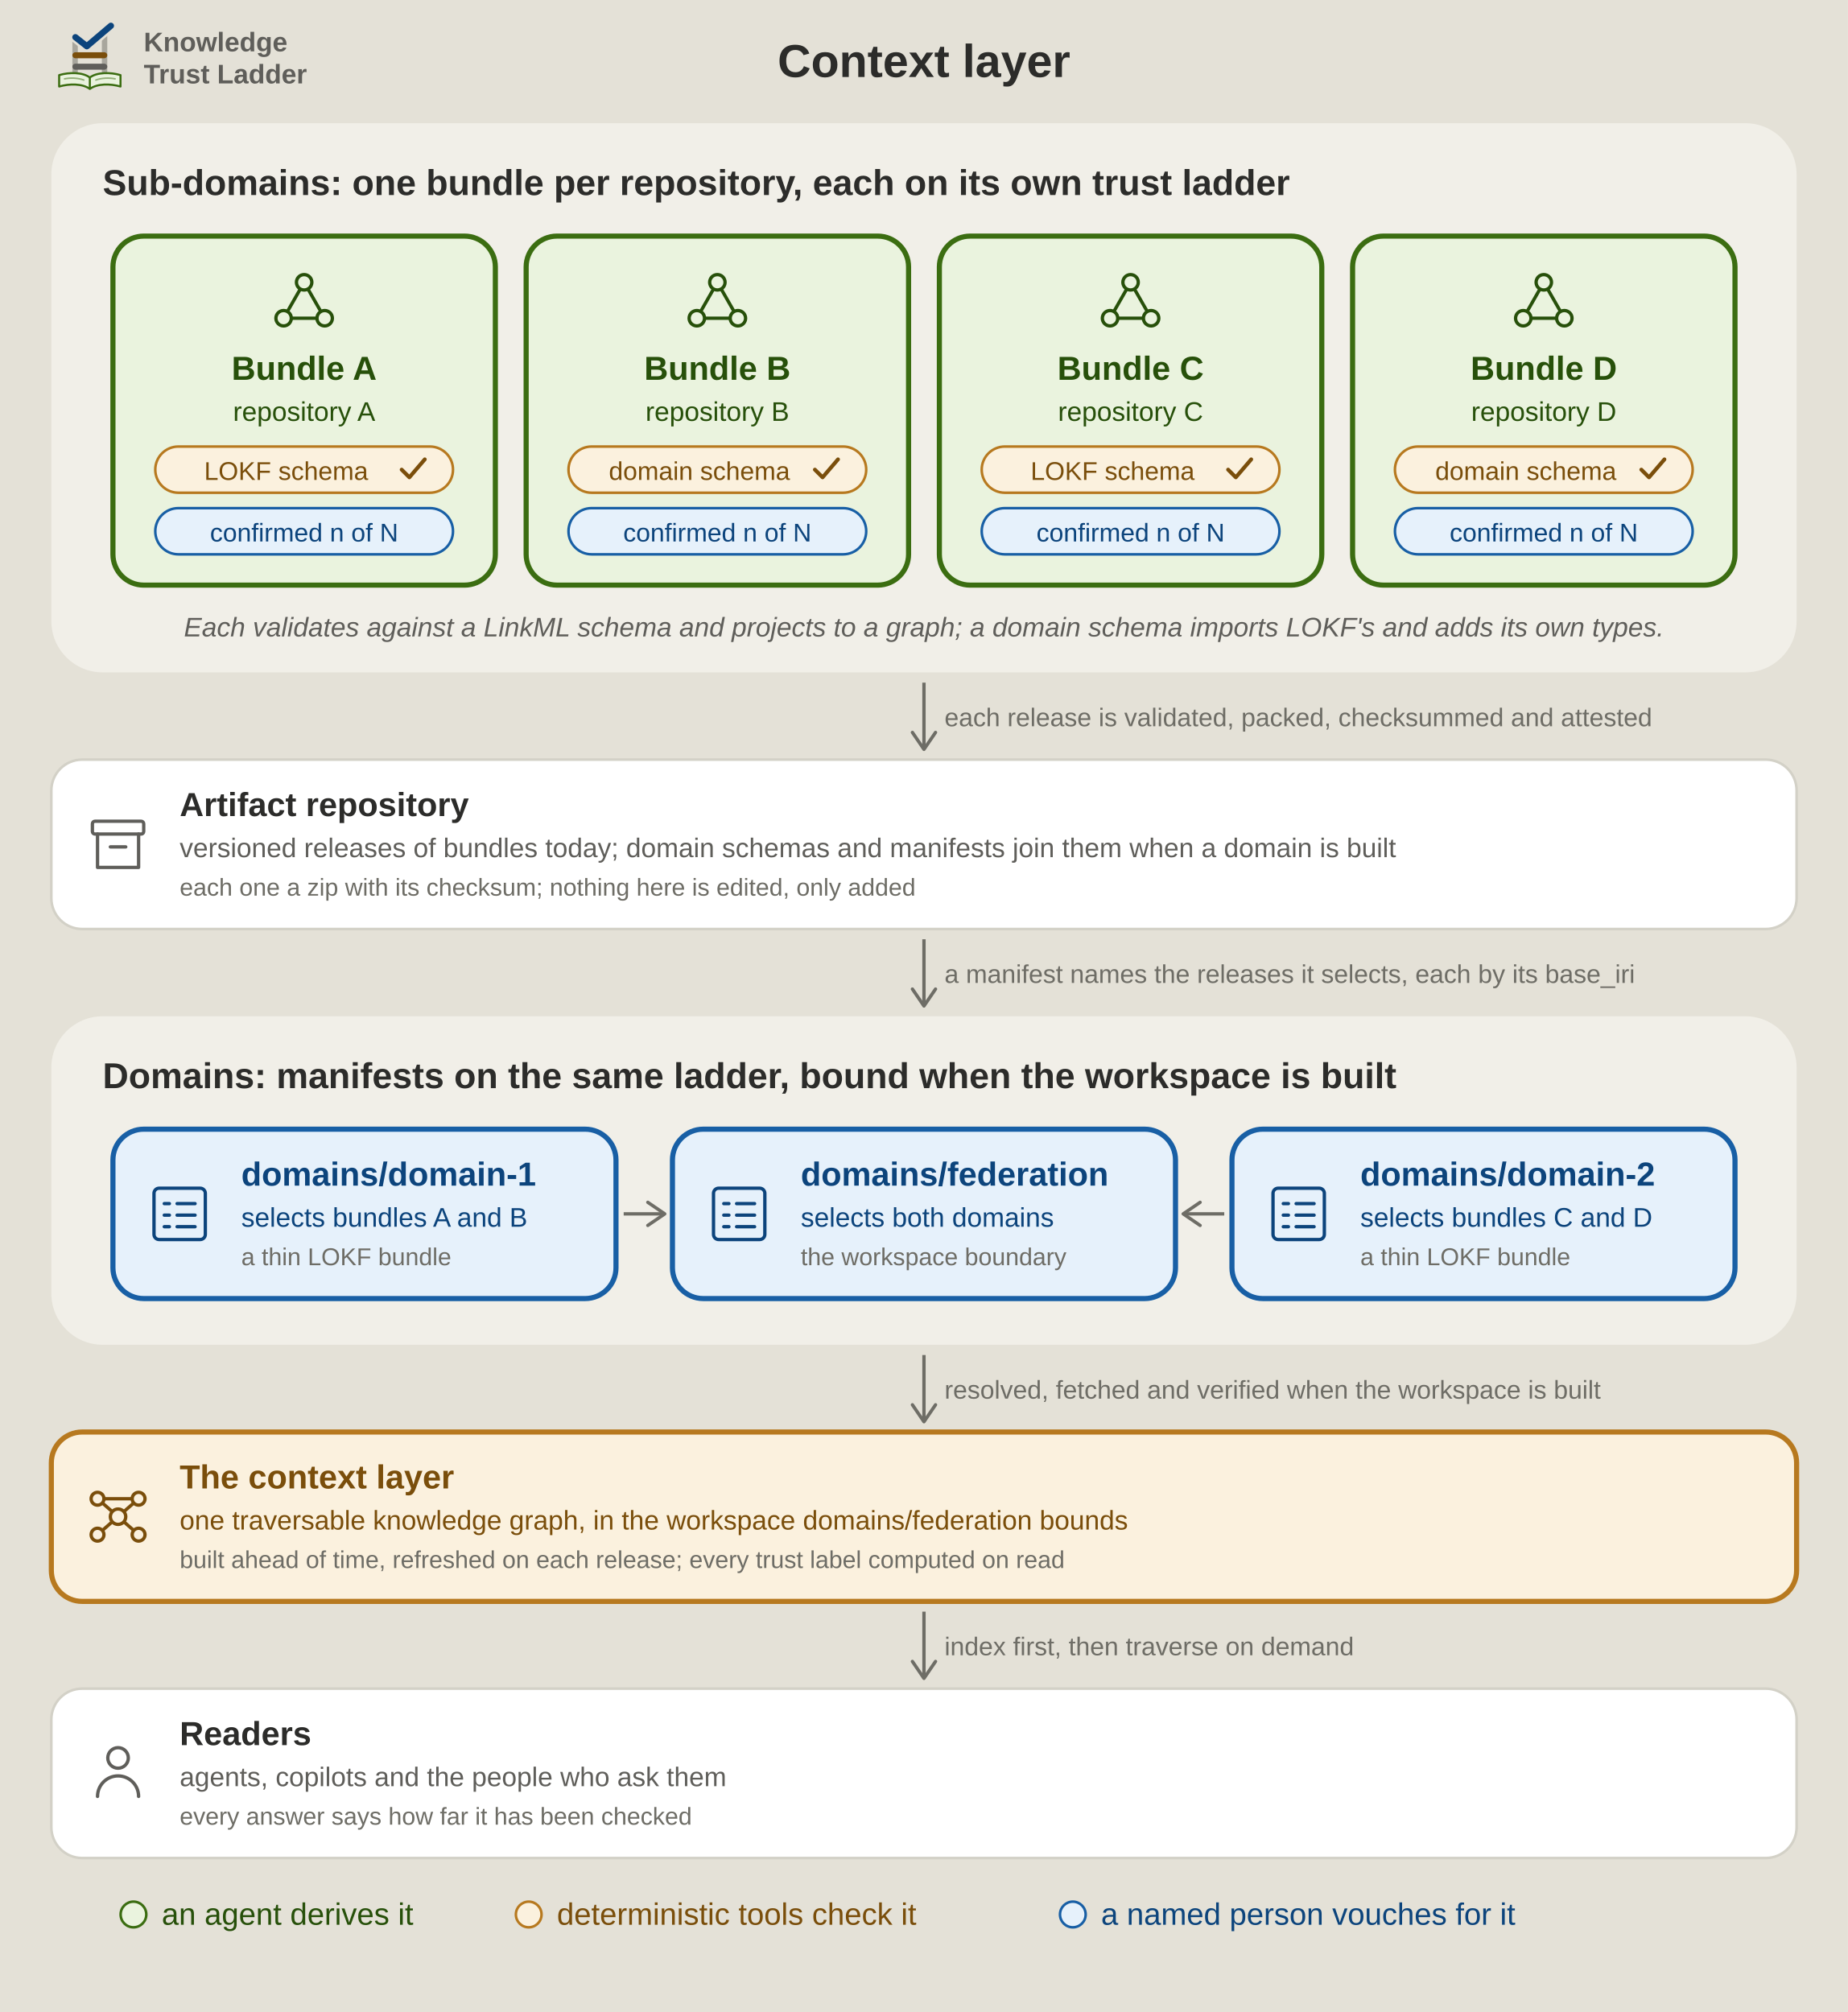
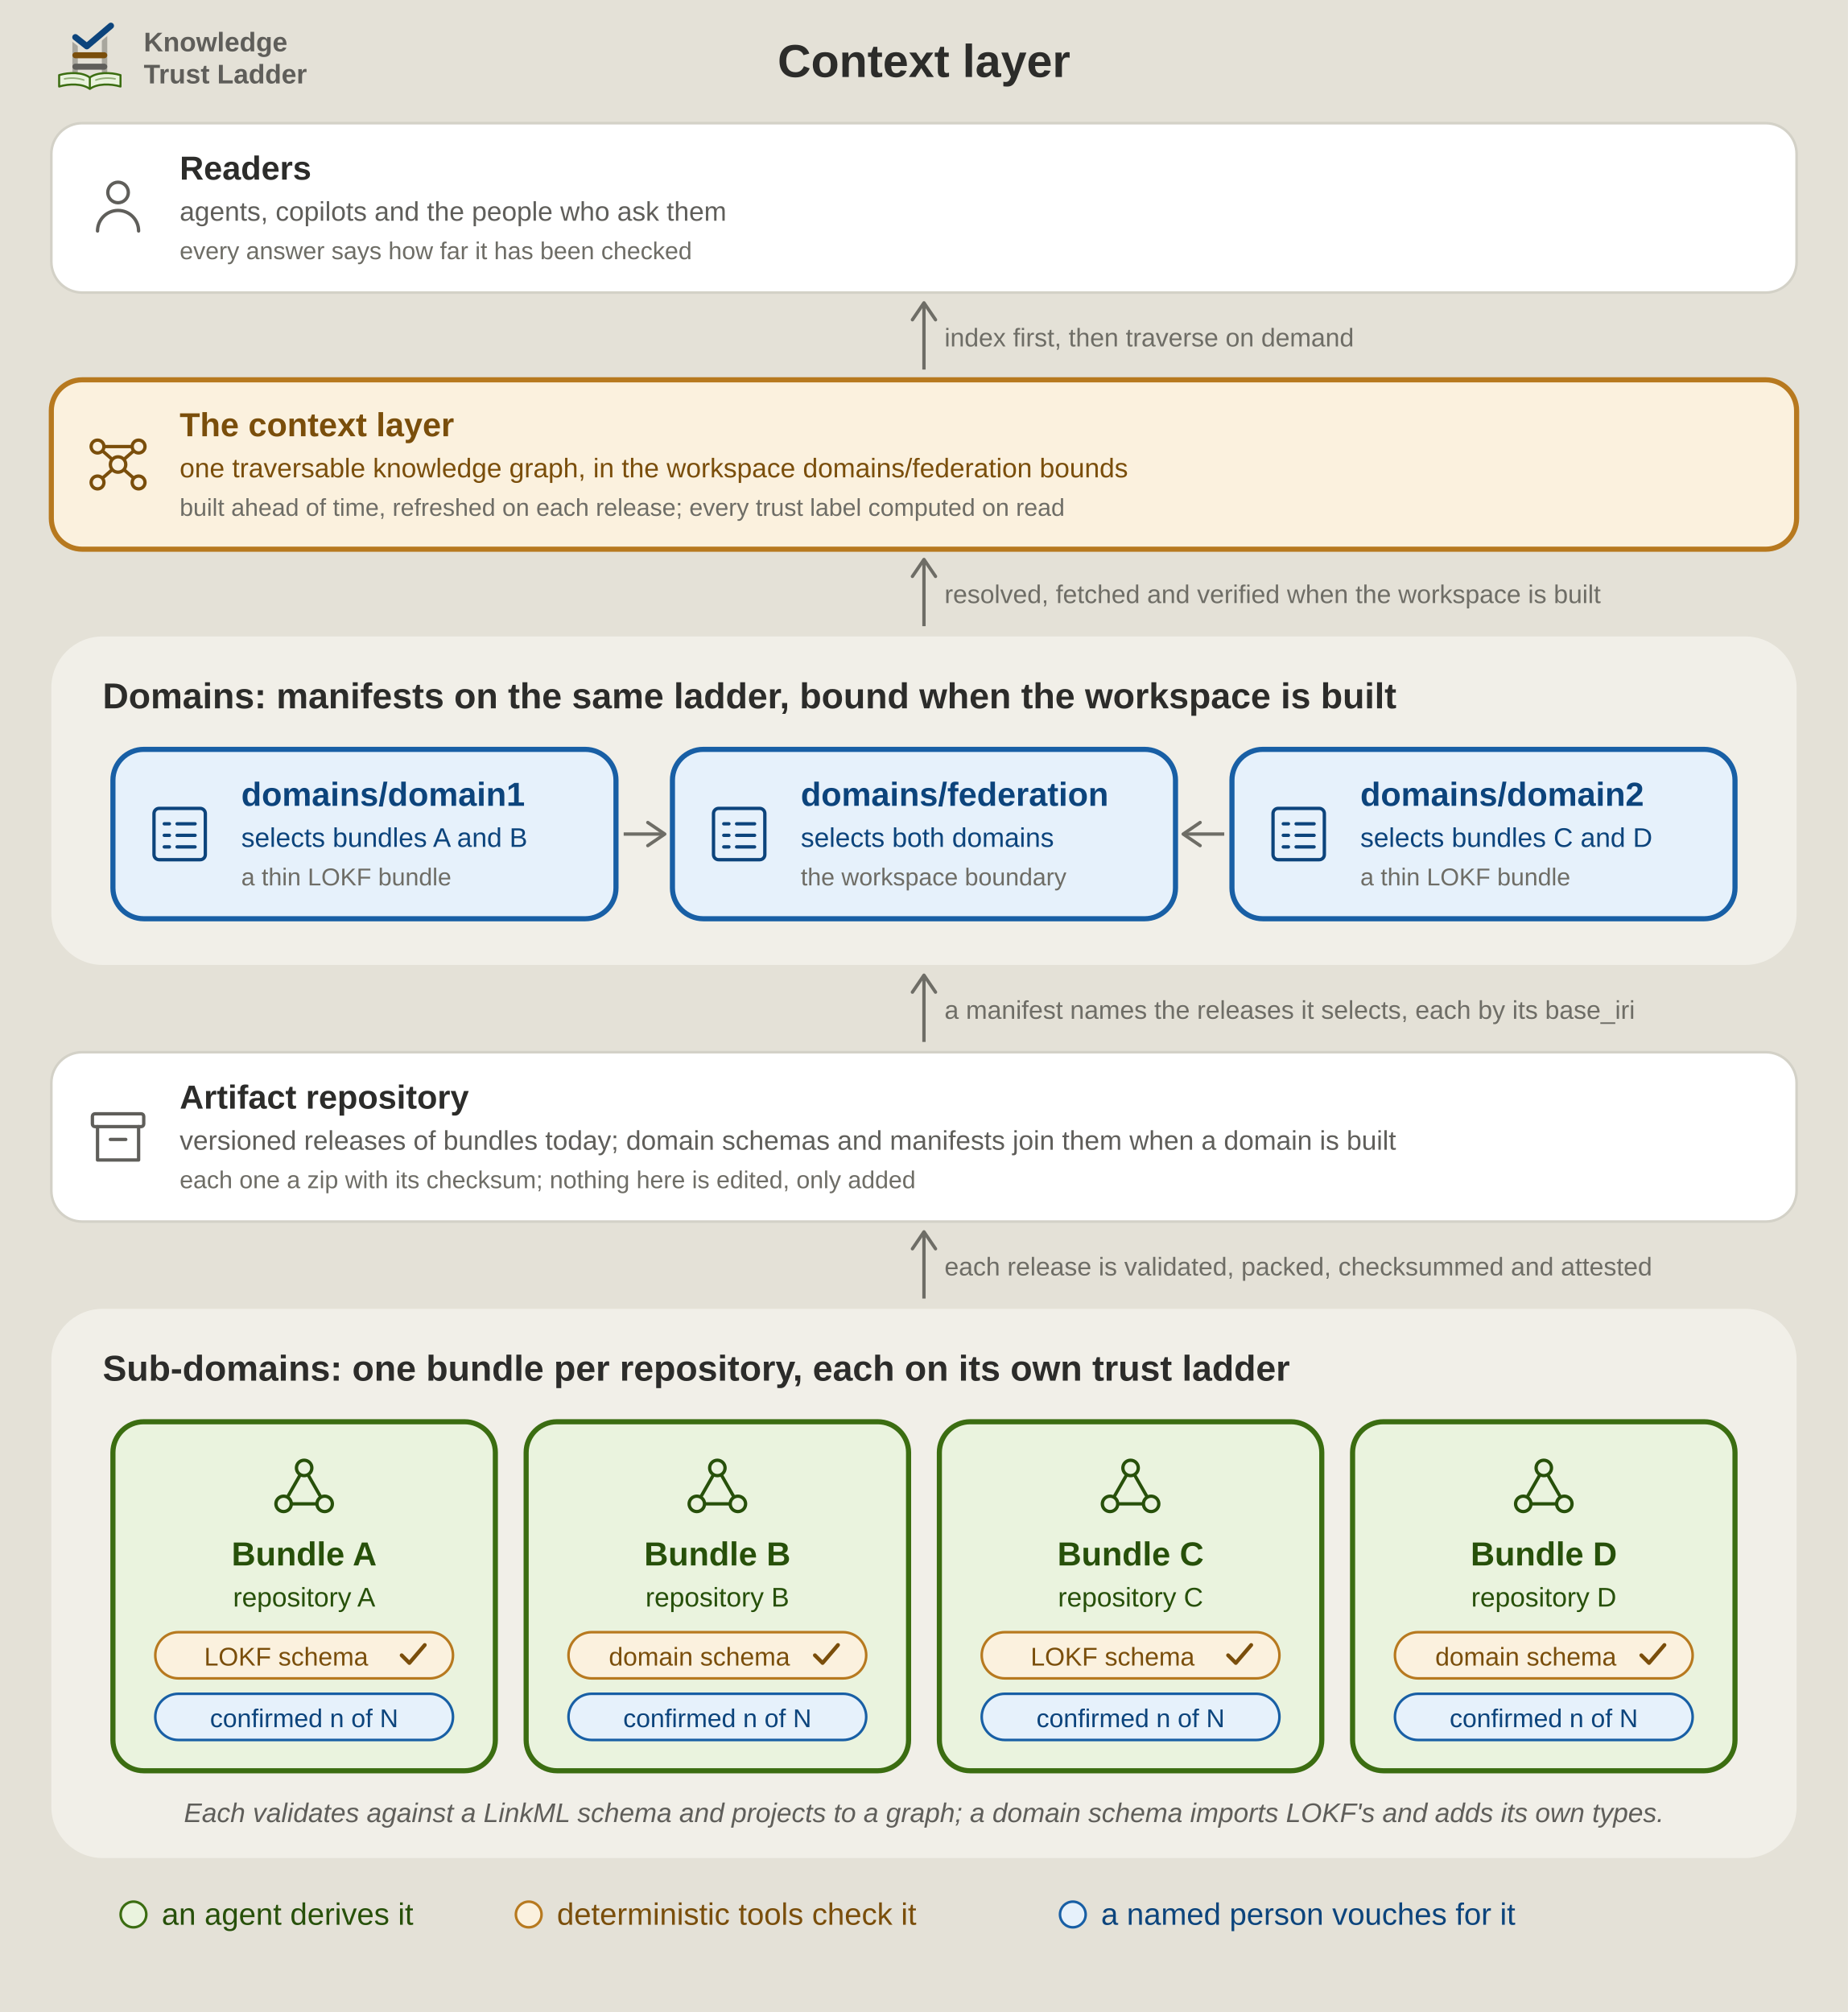
<svg xmlns="http://www.w3.org/2000/svg" width="720" height="784" viewBox="0 0 720 784" role="img" aria-labelledby="t d">
  <rect width="720" height="784" fill="#E4E1D7" />
  <g transform="translate(20,7) scale(0.46875)">
    <rect x="17.5" y="12" width="4.5" height="38" rx="2.25" fill="#A8A69D" />
    <rect x="42" y="12" width="4.5" height="38" rx="2.25" fill="#A8A69D" />
    <rect x="17.5" y="38" width="29" height="5" rx="2.5" fill="#5F5E5A" />
    <rect x="17.5" y="28.5" width="29" height="5" rx="2.5" fill="#7A4E0B" />
    <path d="M20 16 L29.5 23.5 L49.5 6.5" fill="none" stroke="#E4E1D7" stroke-width="9" stroke-linecap="round" stroke-linejoin="round" />
    <path d="M20 16 L29.5 23.5 L49.5 6.5" fill="none" stroke="#0C447C" stroke-width="5.2" stroke-linecap="round" stroke-linejoin="round" />
    <path d="M32 49.5 C26 45 15 45 6.5 47.5 v9.5 C15 54.5 26 54.5 32 59 C38 54.5 49 54.5 57.5 57 v-9.5 C49 45 38 45 32 49.5 z" fill="#EAF3DE" stroke="#3B6D11" stroke-width="1.7" stroke-linejoin="round" />
    <line x1="32" y1="49.5" x2="32" y2="59" stroke="#3B6D11" stroke-width="1.7" />
    <path d="M11 50.6 C16 49.6 22 49.8 27 51.6 M37 51.6 C42 49.8 48 49.6 53 50.6" fill="none" stroke="#3B6D11" stroke-opacity=".5" stroke-width="1.3" stroke-linecap="round" />
  </g>
  <text x="56" y="20" font-family="Arial, sans-serif" font-size="10.5" font-weight="700" fill="#5F5E5A">Knowledge</text>
  <text x="56" y="32.5" font-family="Arial, sans-serif" font-size="10.5" font-weight="700" fill="#5F5E5A">Trust Ladder</text>
  <text x="360.0" y="30" text-anchor="middle" font-family="Arial, sans-serif" font-size="18" font-weight="700" fill="#2C2C2A">Context layer</text>
-   <rect x="20" y="48" width="680" height="214" rx="20" fill="#F1EFE8" />
-   <text x="40" y="76" font-family="Arial, sans-serif" font-size="14" font-weight="700" fill="#2C2C2A">Sub-domains: one bundle per repository, each on its own trust ladder</text>
-   <rect x="44" y="92" width="149" height="136" rx="12" fill="#EAF3DE" stroke="#3B6D11" stroke-width="2" />
-   <g transform="translate(118.5,118)" stroke="#27500A" stroke-width="1.3" fill="none" stroke-linecap="round" stroke-linejoin="round">
-     <line x1="-8" y1="6" x2="0" y2="-8" />
-     <line x1="8" y1="6" x2="0" y2="-8" />
-     <line x1="-8" y1="6" x2="8" y2="6" />
-     <circle cx="0" cy="-8" r="3" fill="#EAF3DE" />
-     <circle cx="-8" cy="6" r="3" fill="#EAF3DE" />
-     <circle cx="8" cy="6" r="3" fill="#EAF3DE" />
+   <g transform="translate(0,-610)">
+     <rect x="20" y="658" width="680" height="66" rx="12" fill="#ffffff" stroke="#D3D1C7" stroke-width="1" />
+     <g transform="translate(46,691)" stroke="#5F5E5A" stroke-width="1.3" fill="none" stroke-linecap="round" stroke-linejoin="round">
+       <circle cx="0" cy="-6" r="4" />
+       <path d="M-8 9 a8 8 0 0 1 16 0" />
+     </g>
+     <text x="70" y="680" font-family="Arial, sans-serif" font-size="13" font-weight="700" fill="#2C2C2A">Readers</text>
+     <text x="70" y="696" font-family="Arial, sans-serif" font-size="10.5" fill="#5F5E5A">agents, copilots and the people who ask them</text>
+     <text x="70" y="711" font-family="Arial, sans-serif" font-size="9.5" fill="#6E6D66">every answer says how far it has been checked</text>
  </g>
-   <text x="118.5" y="148" text-anchor="middle" font-family="Arial, sans-serif" font-size="13" font-weight="700" fill="#27500A">Bundle A</text>
-   <text x="118.5" y="164" text-anchor="middle" font-family="Arial, sans-serif" font-size="10.5" fill="#27500A">repository A</text>
-   <rect x="60.5" y="174" width="116" height="18" rx="9.0" fill="#FBF1DE" stroke="#B7791F" stroke-width="1" />
-   <text x="111.5" y="187" text-anchor="middle" font-family="Arial, sans-serif" font-size="10" fill="#7A4E0B">LOKF schema</text>
-   <path d="M156.5 183 l3 3 l6 -7" fill="none" stroke="#7A4E0B" stroke-width="1.5" stroke-linecap="round" stroke-linejoin="round" />
-   <rect x="60.5" y="198" width="116" height="18" rx="9.0" fill="#E6F1FB" stroke="#185FA5" stroke-width="1" />
-   <text x="118.5" y="211" text-anchor="middle" font-family="Arial, sans-serif" font-size="10" fill="#0C447C">confirmed n of N</text>
-   <rect x="205" y="92" width="149" height="136" rx="12" fill="#EAF3DE" stroke="#3B6D11" stroke-width="2" />
-   <g transform="translate(279.5,118)" stroke="#27500A" stroke-width="1.3" fill="none" stroke-linecap="round" stroke-linejoin="round">
-     <line x1="-8" y1="6" x2="0" y2="-8" />
-     <line x1="8" y1="6" x2="0" y2="-8" />
-     <line x1="-8" y1="6" x2="8" y2="6" />
-     <circle cx="0" cy="-8" r="3" fill="#EAF3DE" />
-     <circle cx="-8" cy="6" r="3" fill="#EAF3DE" />
-     <circle cx="8" cy="6" r="3" fill="#EAF3DE" />
+   <line x1="360" y1="144" x2="360" y2="118" stroke="#6E6D66" stroke-width="1.3" />
+   <path d="M355.5 124.6 L360 118 L364.5 124.6" fill="none" stroke="#6E6D66" stroke-width="1.3" stroke-linecap="round" stroke-linejoin="round" />
+   <text x="368" y="135" font-family="Arial, sans-serif" font-size="10" fill="#6E6D66">index first, then traverse on demand</text>
+   <g transform="translate(0,-410)">
+     <rect x="20" y="558" width="680" height="66" rx="12" fill="#FBF1DE" stroke="#B7791F" stroke-width="2" />
+     <g transform="translate(46,591)" stroke="#7A4E0B" stroke-width="1.3" fill="none" stroke-linecap="round" stroke-linejoin="round">
+       <line x1="-8" y1="-7" x2="8" y2="7" />
+       <line x1="8" y1="-7" x2="-8" y2="7" />
+       <line x1="-8" y1="-7" x2="8" y2="-7" />
+       <circle cx="0" cy="0" r="3" fill="#FBF1DE" />
+       <circle cx="-8" cy="-7" r="2.5" fill="#FBF1DE" />
+       <circle cx="8" cy="-7" r="2.5" fill="#FBF1DE" />
+       <circle cx="-8" cy="7" r="2.5" fill="#FBF1DE" />
+       <circle cx="8" cy="7" r="2.5" fill="#FBF1DE" />
+     </g>
+     <text x="70" y="580" font-family="Arial, sans-serif" font-size="13" font-weight="700" fill="#7A4E0B">The context layer</text>
+     <text x="70" y="596" font-family="Arial, sans-serif" font-size="10.5" fill="#7A4E0B">one traversable knowledge graph, in the workspace domains/federation bounds</text>
+     <text x="70" y="611" font-family="Arial, sans-serif" font-size="9.5" fill="#6E6D66">built ahead of time, refreshed on each release; every trust label computed on read</text>
  </g>
-   <text x="279.5" y="148" text-anchor="middle" font-family="Arial, sans-serif" font-size="13" font-weight="700" fill="#27500A">Bundle B</text>
-   <text x="279.5" y="164" text-anchor="middle" font-family="Arial, sans-serif" font-size="10.5" fill="#27500A">repository B</text>
-   <rect x="221.5" y="174" width="116" height="18" rx="9.0" fill="#FBF1DE" stroke="#B7791F" stroke-width="1" />
-   <text x="272.5" y="187" text-anchor="middle" font-family="Arial, sans-serif" font-size="10" fill="#7A4E0B">domain schema</text>
-   <path d="M317.5 183 l3 3 l6 -7" fill="none" stroke="#7A4E0B" stroke-width="1.5" stroke-linecap="round" stroke-linejoin="round" />
-   <rect x="221.5" y="198" width="116" height="18" rx="9.0" fill="#E6F1FB" stroke="#185FA5" stroke-width="1" />
-   <text x="279.5" y="211" text-anchor="middle" font-family="Arial, sans-serif" font-size="10" fill="#0C447C">confirmed n of N</text>
-   <rect x="366" y="92" width="149" height="136" rx="12" fill="#EAF3DE" stroke="#3B6D11" stroke-width="2" />
-   <g transform="translate(440.5,118)" stroke="#27500A" stroke-width="1.3" fill="none" stroke-linecap="round" stroke-linejoin="round">
-     <line x1="-8" y1="6" x2="0" y2="-8" />
-     <line x1="8" y1="6" x2="0" y2="-8" />
-     <line x1="-8" y1="6" x2="8" y2="6" />
-     <circle cx="0" cy="-8" r="3" fill="#EAF3DE" />
-     <circle cx="-8" cy="6" r="3" fill="#EAF3DE" />
-     <circle cx="8" cy="6" r="3" fill="#EAF3DE" />
+   <line x1="360" y1="244" x2="360" y2="218" stroke="#6E6D66" stroke-width="1.3" />
+   <path d="M355.5 224.6 L360 218 L364.5 224.6" fill="none" stroke="#6E6D66" stroke-width="1.3" stroke-linecap="round" stroke-linejoin="round" />
+   <text x="368" y="235" font-family="Arial, sans-serif" font-size="10" fill="#6E6D66">resolved, fetched and verified when the workspace is built</text>
+   <g transform="translate(0,-148)">
+     <rect x="20" y="396" width="680" height="128" rx="20" fill="#F1EFE8" />
+     <text x="40" y="424" font-family="Arial, sans-serif" font-size="14" font-weight="700" fill="#2C2C2A">Domains: manifests on the same ladder, bound when the workspace is built</text>
+     <rect x="44" y="440" width="196" height="66" rx="12" fill="#E6F1FB" stroke="#185FA5" stroke-width="2" />
+     <g transform="translate(70,473)" stroke="#0C447C" stroke-width="1.3" fill="none" stroke-linecap="round" stroke-linejoin="round">
+       <rect x="-10" y="-10" width="20" height="20" rx="2" />
+       <line x1="-6" y1="-4" x2="-4" y2="-4" />
+       <line x1="-1" y1="-4" x2="6" y2="-4" />
+       <line x1="-6" y1="0.5" x2="-4" y2="0.5" />
+       <line x1="-1" y1="0.5" x2="6" y2="0.5" />
+       <line x1="-6" y1="5" x2="-4" y2="5" />
+       <line x1="-1" y1="5" x2="6" y2="5" />
+     </g>
+     <text x="94" y="462" font-family="Arial, sans-serif" font-size="13" font-weight="700" fill="#0C447C">domains/domain1</text>
+     <text x="94" y="478" font-family="Arial, sans-serif" font-size="10.5" fill="#0C447C">selects bundles A and B</text>
+     <text x="94" y="493" font-family="Arial, sans-serif" font-size="9.5" fill="#6E6D66">a thin LOKF bundle</text>
+     <rect x="262" y="440" width="196" height="66" rx="12" fill="#E6F1FB" stroke="#185FA5" stroke-width="2" />
+     <g transform="translate(288,473)" stroke="#0C447C" stroke-width="1.3" fill="none" stroke-linecap="round" stroke-linejoin="round">
+       <rect x="-10" y="-10" width="20" height="20" rx="2" />
+       <line x1="-6" y1="-4" x2="-4" y2="-4" />
+       <line x1="-1" y1="-4" x2="6" y2="-4" />
+       <line x1="-6" y1="0.5" x2="-4" y2="0.5" />
+       <line x1="-1" y1="0.5" x2="6" y2="0.5" />
+       <line x1="-6" y1="5" x2="-4" y2="5" />
+       <line x1="-1" y1="5" x2="6" y2="5" />
+     </g>
+     <text x="312" y="462" font-family="Arial, sans-serif" font-size="13" font-weight="700" fill="#0C447C">domains/federation</text>
+     <text x="312" y="478" font-family="Arial, sans-serif" font-size="10.5" fill="#0C447C">selects both domains</text>
+     <text x="312" y="493" font-family="Arial, sans-serif" font-size="9.5" fill="#6E6D66">the workspace boundary</text>
+     <rect x="480" y="440" width="196" height="66" rx="12" fill="#E6F1FB" stroke="#185FA5" stroke-width="2" />
+     <g transform="translate(506,473)" stroke="#0C447C" stroke-width="1.3" fill="none" stroke-linecap="round" stroke-linejoin="round">
+       <rect x="-10" y="-10" width="20" height="20" rx="2" />
+       <line x1="-6" y1="-4" x2="-4" y2="-4" />
+       <line x1="-1" y1="-4" x2="6" y2="-4" />
+       <line x1="-6" y1="0.5" x2="-4" y2="0.5" />
+       <line x1="-1" y1="0.5" x2="6" y2="0.5" />
+       <line x1="-6" y1="5" x2="-4" y2="5" />
+       <line x1="-1" y1="5" x2="6" y2="5" />
+     </g>
+     <text x="530" y="462" font-family="Arial, sans-serif" font-size="13" font-weight="700" fill="#0C447C">domains/domain2</text>
+     <text x="530" y="478" font-family="Arial, sans-serif" font-size="10.5" fill="#0C447C">selects bundles C and D</text>
+     <text x="530" y="493" font-family="Arial, sans-serif" font-size="9.5" fill="#6E6D66">a thin LOKF bundle</text>
+     <line x1="243" y1="473" x2="259" y2="473" stroke="#6E6D66" stroke-width="1.3" />
+     <path d="M252.4 477.5 L259 473 L252.4 468.5" fill="none" stroke="#6E6D66" stroke-width="1.3" stroke-linecap="round" stroke-linejoin="round" />
+     <line x1="477" y1="473" x2="461" y2="473" stroke="#6E6D66" stroke-width="1.3" />
+     <path d="M467.6 477.5 L461 473 L467.6 468.5" fill="none" stroke="#6E6D66" stroke-width="1.3" stroke-linecap="round" stroke-linejoin="round" />
  </g>
-   <text x="440.5" y="148" text-anchor="middle" font-family="Arial, sans-serif" font-size="13" font-weight="700" fill="#27500A">Bundle C</text>
-   <text x="440.5" y="164" text-anchor="middle" font-family="Arial, sans-serif" font-size="10.5" fill="#27500A">repository C</text>
-   <rect x="382.5" y="174" width="116" height="18" rx="9.0" fill="#FBF1DE" stroke="#B7791F" stroke-width="1" />
-   <text x="433.5" y="187" text-anchor="middle" font-family="Arial, sans-serif" font-size="10" fill="#7A4E0B">LOKF schema</text>
-   <path d="M478.5 183 l3 3 l6 -7" fill="none" stroke="#7A4E0B" stroke-width="1.5" stroke-linecap="round" stroke-linejoin="round" />
-   <rect x="382.5" y="198" width="116" height="18" rx="9.0" fill="#E6F1FB" stroke="#185FA5" stroke-width="1" />
-   <text x="440.5" y="211" text-anchor="middle" font-family="Arial, sans-serif" font-size="10" fill="#0C447C">confirmed n of N</text>
-   <rect x="527" y="92" width="149" height="136" rx="12" fill="#EAF3DE" stroke="#3B6D11" stroke-width="2" />
-   <g transform="translate(601.5,118)" stroke="#27500A" stroke-width="1.3" fill="none" stroke-linecap="round" stroke-linejoin="round">
-     <line x1="-8" y1="6" x2="0" y2="-8" />
-     <line x1="8" y1="6" x2="0" y2="-8" />
-     <line x1="-8" y1="6" x2="8" y2="6" />
-     <circle cx="0" cy="-8" r="3" fill="#EAF3DE" />
-     <circle cx="-8" cy="6" r="3" fill="#EAF3DE" />
-     <circle cx="8" cy="6" r="3" fill="#EAF3DE" />
+   <line x1="360" y1="406" x2="360" y2="380" stroke="#6E6D66" stroke-width="1.3" />
+   <path d="M355.5 386.6 L360 380 L364.5 386.6" fill="none" stroke="#6E6D66" stroke-width="1.3" stroke-linecap="round" stroke-linejoin="round" />
+   <text x="368" y="397" font-family="Arial, sans-serif" font-size="10" fill="#6E6D66">a manifest names the releases it selects, each by its base_iri</text>
+   <g transform="translate(0,114)">
+     <rect x="20" y="296" width="680" height="66" rx="12" fill="#ffffff" stroke="#D3D1C7" stroke-width="1" />
+     <g transform="translate(46,329)" stroke="#5F5E5A" stroke-width="1.3" fill="none" stroke-linecap="round" stroke-linejoin="round">
+       <rect x="-10" y="-9" width="20" height="5" rx="1" />
+       <path d="M-8 -4 V9 H8 V-4" />
+       <line x1="-3" y1="1" x2="3" y2="1" />
+     </g>
+     <text x="70" y="318" font-family="Arial, sans-serif" font-size="13" font-weight="700" fill="#2C2C2A">Artifact repository</text>
+     <text x="70" y="334" font-family="Arial, sans-serif" font-size="10.5" fill="#5F5E5A">versioned releases of bundles today; domain schemas and manifests join them when a domain is built</text>
+     <text x="70" y="349" font-family="Arial, sans-serif" font-size="9.5" fill="#6E6D66">each one a zip with its checksum; nothing here is edited, only added</text>
  </g>
-   <text x="601.5" y="148" text-anchor="middle" font-family="Arial, sans-serif" font-size="13" font-weight="700" fill="#27500A">Bundle D</text>
-   <text x="601.5" y="164" text-anchor="middle" font-family="Arial, sans-serif" font-size="10.5" fill="#27500A">repository D</text>
-   <rect x="543.5" y="174" width="116" height="18" rx="9.0" fill="#FBF1DE" stroke="#B7791F" stroke-width="1" />
-   <text x="594.5" y="187" text-anchor="middle" font-family="Arial, sans-serif" font-size="10" fill="#7A4E0B">domain schema</text>
-   <path d="M639.5 183 l3 3 l6 -7" fill="none" stroke="#7A4E0B" stroke-width="1.5" stroke-linecap="round" stroke-linejoin="round" />
-   <rect x="543.5" y="198" width="116" height="18" rx="9.0" fill="#E6F1FB" stroke="#185FA5" stroke-width="1" />
-   <text x="601.5" y="211" text-anchor="middle" font-family="Arial, sans-serif" font-size="10" fill="#0C447C">confirmed n of N</text>
-   <text x="360" y="248" text-anchor="middle" font-family="Arial, sans-serif" font-size="10.5" font-style="italic" fill="#5F5E5A">Each validates against a LinkML schema and projects to a graph; a domain schema imports LOKF's and adds its own types.</text>
-   <line x1="360" y1="266" x2="360" y2="292" stroke="#6E6D66" stroke-width="1.3" />
-   <path d="M355.5 285.4 L360 292 L364.5 285.4" fill="none" stroke="#6E6D66" stroke-width="1.3" stroke-linecap="round" stroke-linejoin="round" />
-   <text x="368" y="283" font-family="Arial, sans-serif" font-size="10" fill="#6E6D66">each release is validated, packed, checksummed and attested</text>
-   <rect x="20" y="296" width="680" height="66" rx="12" fill="#ffffff" stroke="#D3D1C7" stroke-width="1" />
-   <g transform="translate(46,329)" stroke="#5F5E5A" stroke-width="1.3" fill="none" stroke-linecap="round" stroke-linejoin="round">
-     <rect x="-10" y="-9" width="20" height="5" rx="1" />
-     <path d="M-8 -4 V9 H8 V-4" />
-     <line x1="-3" y1="1" x2="3" y2="1" />
+   <line x1="360" y1="506" x2="360" y2="480" stroke="#6E6D66" stroke-width="1.3" />
+   <path d="M355.5 486.6 L360 480 L364.5 486.6" fill="none" stroke="#6E6D66" stroke-width="1.3" stroke-linecap="round" stroke-linejoin="round" />
+   <text x="368" y="497" font-family="Arial, sans-serif" font-size="10" fill="#6E6D66">each release is validated, packed, checksummed and attested</text>
+   <g transform="translate(0,462)">
+     <rect x="20" y="48" width="680" height="214" rx="20" fill="#F1EFE8" />
+     <text x="40" y="76" font-family="Arial, sans-serif" font-size="14" font-weight="700" fill="#2C2C2A">Sub-domains: one bundle per repository, each on its own trust ladder</text>
+     <rect x="44" y="92" width="149" height="136" rx="12" fill="#EAF3DE" stroke="#3B6D11" stroke-width="2" />
+     <g transform="translate(118.5,118)" stroke="#27500A" stroke-width="1.3" fill="none" stroke-linecap="round" stroke-linejoin="round">
+       <line x1="-8" y1="6" x2="0" y2="-8" />
+       <line x1="8" y1="6" x2="0" y2="-8" />
+       <line x1="-8" y1="6" x2="8" y2="6" />
+       <circle cx="0" cy="-8" r="3" fill="#EAF3DE" />
+       <circle cx="-8" cy="6" r="3" fill="#EAF3DE" />
+       <circle cx="8" cy="6" r="3" fill="#EAF3DE" />
+     </g>
+     <text x="118.5" y="148" text-anchor="middle" font-family="Arial, sans-serif" font-size="13" font-weight="700" fill="#27500A">Bundle A</text>
+     <text x="118.5" y="164" text-anchor="middle" font-family="Arial, sans-serif" font-size="10.5" fill="#27500A">repository A</text>
+     <rect x="60.5" y="174" width="116" height="18" rx="9.0" fill="#FBF1DE" stroke="#B7791F" stroke-width="1" />
+     <text x="111.5" y="187" text-anchor="middle" font-family="Arial, sans-serif" font-size="10" fill="#7A4E0B">LOKF schema</text>
+     <path d="M156.5 183 l3 3 l6 -7" fill="none" stroke="#7A4E0B" stroke-width="1.5" stroke-linecap="round" stroke-linejoin="round" />
+     <rect x="60.5" y="198" width="116" height="18" rx="9.0" fill="#E6F1FB" stroke="#185FA5" stroke-width="1" />
+     <text x="118.5" y="211" text-anchor="middle" font-family="Arial, sans-serif" font-size="10" fill="#0C447C">confirmed n of N</text>
+     <rect x="205" y="92" width="149" height="136" rx="12" fill="#EAF3DE" stroke="#3B6D11" stroke-width="2" />
+     <g transform="translate(279.5,118)" stroke="#27500A" stroke-width="1.3" fill="none" stroke-linecap="round" stroke-linejoin="round">
+       <line x1="-8" y1="6" x2="0" y2="-8" />
+       <line x1="8" y1="6" x2="0" y2="-8" />
+       <line x1="-8" y1="6" x2="8" y2="6" />
+       <circle cx="0" cy="-8" r="3" fill="#EAF3DE" />
+       <circle cx="-8" cy="6" r="3" fill="#EAF3DE" />
+       <circle cx="8" cy="6" r="3" fill="#EAF3DE" />
+     </g>
+     <text x="279.5" y="148" text-anchor="middle" font-family="Arial, sans-serif" font-size="13" font-weight="700" fill="#27500A">Bundle B</text>
+     <text x="279.5" y="164" text-anchor="middle" font-family="Arial, sans-serif" font-size="10.5" fill="#27500A">repository B</text>
+     <rect x="221.5" y="174" width="116" height="18" rx="9.0" fill="#FBF1DE" stroke="#B7791F" stroke-width="1" />
+     <text x="272.5" y="187" text-anchor="middle" font-family="Arial, sans-serif" font-size="10" fill="#7A4E0B">domain schema</text>
+     <path d="M317.5 183 l3 3 l6 -7" fill="none" stroke="#7A4E0B" stroke-width="1.5" stroke-linecap="round" stroke-linejoin="round" />
+     <rect x="221.5" y="198" width="116" height="18" rx="9.0" fill="#E6F1FB" stroke="#185FA5" stroke-width="1" />
+     <text x="279.5" y="211" text-anchor="middle" font-family="Arial, sans-serif" font-size="10" fill="#0C447C">confirmed n of N</text>
+     <rect x="366" y="92" width="149" height="136" rx="12" fill="#EAF3DE" stroke="#3B6D11" stroke-width="2" />
+     <g transform="translate(440.5,118)" stroke="#27500A" stroke-width="1.3" fill="none" stroke-linecap="round" stroke-linejoin="round">
+       <line x1="-8" y1="6" x2="0" y2="-8" />
+       <line x1="8" y1="6" x2="0" y2="-8" />
+       <line x1="-8" y1="6" x2="8" y2="6" />
+       <circle cx="0" cy="-8" r="3" fill="#EAF3DE" />
+       <circle cx="-8" cy="6" r="3" fill="#EAF3DE" />
+       <circle cx="8" cy="6" r="3" fill="#EAF3DE" />
+     </g>
+     <text x="440.5" y="148" text-anchor="middle" font-family="Arial, sans-serif" font-size="13" font-weight="700" fill="#27500A">Bundle C</text>
+     <text x="440.5" y="164" text-anchor="middle" font-family="Arial, sans-serif" font-size="10.5" fill="#27500A">repository C</text>
+     <rect x="382.5" y="174" width="116" height="18" rx="9.0" fill="#FBF1DE" stroke="#B7791F" stroke-width="1" />
+     <text x="433.5" y="187" text-anchor="middle" font-family="Arial, sans-serif" font-size="10" fill="#7A4E0B">LOKF schema</text>
+     <path d="M478.5 183 l3 3 l6 -7" fill="none" stroke="#7A4E0B" stroke-width="1.5" stroke-linecap="round" stroke-linejoin="round" />
+     <rect x="382.5" y="198" width="116" height="18" rx="9.0" fill="#E6F1FB" stroke="#185FA5" stroke-width="1" />
+     <text x="440.5" y="211" text-anchor="middle" font-family="Arial, sans-serif" font-size="10" fill="#0C447C">confirmed n of N</text>
+     <rect x="527" y="92" width="149" height="136" rx="12" fill="#EAF3DE" stroke="#3B6D11" stroke-width="2" />
+     <g transform="translate(601.5,118)" stroke="#27500A" stroke-width="1.3" fill="none" stroke-linecap="round" stroke-linejoin="round">
+       <line x1="-8" y1="6" x2="0" y2="-8" />
+       <line x1="8" y1="6" x2="0" y2="-8" />
+       <line x1="-8" y1="6" x2="8" y2="6" />
+       <circle cx="0" cy="-8" r="3" fill="#EAF3DE" />
+       <circle cx="-8" cy="6" r="3" fill="#EAF3DE" />
+       <circle cx="8" cy="6" r="3" fill="#EAF3DE" />
+     </g>
+     <text x="601.5" y="148" text-anchor="middle" font-family="Arial, sans-serif" font-size="13" font-weight="700" fill="#27500A">Bundle D</text>
+     <text x="601.5" y="164" text-anchor="middle" font-family="Arial, sans-serif" font-size="10.5" fill="#27500A">repository D</text>
+     <rect x="543.5" y="174" width="116" height="18" rx="9.0" fill="#FBF1DE" stroke="#B7791F" stroke-width="1" />
+     <text x="594.5" y="187" text-anchor="middle" font-family="Arial, sans-serif" font-size="10" fill="#7A4E0B">domain schema</text>
+     <path d="M639.5 183 l3 3 l6 -7" fill="none" stroke="#7A4E0B" stroke-width="1.5" stroke-linecap="round" stroke-linejoin="round" />
+     <rect x="543.5" y="198" width="116" height="18" rx="9.0" fill="#E6F1FB" stroke="#185FA5" stroke-width="1" />
+     <text x="601.5" y="211" text-anchor="middle" font-family="Arial, sans-serif" font-size="10" fill="#0C447C">confirmed n of N</text>
+     <text x="360" y="248" text-anchor="middle" font-family="Arial, sans-serif" font-size="10.5" font-style="italic" fill="#5F5E5A">Each validates against a LinkML schema and projects to a graph; a domain schema imports LOKF's and adds its own types.</text>
  </g>
-   <text x="70" y="318" font-family="Arial, sans-serif" font-size="13" font-weight="700" fill="#2C2C2A">Artifact repository</text>
-   <text x="70" y="334" font-family="Arial, sans-serif" font-size="10.5" fill="#5F5E5A">versioned releases of bundles today; domain schemas and manifests join them when a domain is built</text>
-   <text x="70" y="349" font-family="Arial, sans-serif" font-size="9.5" fill="#6E6D66">each one a zip with its checksum; nothing here is edited, only added</text>
-   <line x1="360" y1="366" x2="360" y2="392" stroke="#6E6D66" stroke-width="1.3" />
-   <path d="M355.5 385.4 L360 392 L364.5 385.4" fill="none" stroke="#6E6D66" stroke-width="1.3" stroke-linecap="round" stroke-linejoin="round" />
-   <text x="368" y="383" font-family="Arial, sans-serif" font-size="10" fill="#6E6D66">a manifest names the releases it selects, each by its base_iri</text>
-   <rect x="20" y="396" width="680" height="128" rx="20" fill="#F1EFE8" />
-   <text x="40" y="424" font-family="Arial, sans-serif" font-size="14" font-weight="700" fill="#2C2C2A">Domains: manifests on the same ladder, bound when the workspace is built</text>
-   <rect x="44" y="440" width="196" height="66" rx="12" fill="#E6F1FB" stroke="#185FA5" stroke-width="2" />
-   <g transform="translate(70,473)" stroke="#0C447C" stroke-width="1.3" fill="none" stroke-linecap="round" stroke-linejoin="round">
-     <rect x="-10" y="-10" width="20" height="20" rx="2" />
-     <line x1="-6" y1="-4" x2="-4" y2="-4" />
-     <line x1="-1" y1="-4" x2="6" y2="-4" />
-     <line x1="-6" y1="0.5" x2="-4" y2="0.5" />
-     <line x1="-1" y1="0.5" x2="6" y2="0.5" />
-     <line x1="-6" y1="5" x2="-4" y2="5" />
-     <line x1="-1" y1="5" x2="6" y2="5" />
-   </g>
-   <text x="94" y="462" font-family="Arial, sans-serif" font-size="13" font-weight="700" fill="#0C447C">domains/domain-1</text>
-   <text x="94" y="478" font-family="Arial, sans-serif" font-size="10.5" fill="#0C447C">selects bundles A and B</text>
-   <text x="94" y="493" font-family="Arial, sans-serif" font-size="9.5" fill="#6E6D66">a thin LOKF bundle</text>
-   <rect x="262" y="440" width="196" height="66" rx="12" fill="#E6F1FB" stroke="#185FA5" stroke-width="2" />
-   <g transform="translate(288,473)" stroke="#0C447C" stroke-width="1.3" fill="none" stroke-linecap="round" stroke-linejoin="round">
-     <rect x="-10" y="-10" width="20" height="20" rx="2" />
-     <line x1="-6" y1="-4" x2="-4" y2="-4" />
-     <line x1="-1" y1="-4" x2="6" y2="-4" />
-     <line x1="-6" y1="0.5" x2="-4" y2="0.5" />
-     <line x1="-1" y1="0.5" x2="6" y2="0.5" />
-     <line x1="-6" y1="5" x2="-4" y2="5" />
-     <line x1="-1" y1="5" x2="6" y2="5" />
-   </g>
-   <text x="312" y="462" font-family="Arial, sans-serif" font-size="13" font-weight="700" fill="#0C447C">domains/federation</text>
-   <text x="312" y="478" font-family="Arial, sans-serif" font-size="10.5" fill="#0C447C">selects both domains</text>
-   <text x="312" y="493" font-family="Arial, sans-serif" font-size="9.5" fill="#6E6D66">the workspace boundary</text>
-   <rect x="480" y="440" width="196" height="66" rx="12" fill="#E6F1FB" stroke="#185FA5" stroke-width="2" />
-   <g transform="translate(506,473)" stroke="#0C447C" stroke-width="1.3" fill="none" stroke-linecap="round" stroke-linejoin="round">
-     <rect x="-10" y="-10" width="20" height="20" rx="2" />
-     <line x1="-6" y1="-4" x2="-4" y2="-4" />
-     <line x1="-1" y1="-4" x2="6" y2="-4" />
-     <line x1="-6" y1="0.5" x2="-4" y2="0.5" />
-     <line x1="-1" y1="0.5" x2="6" y2="0.5" />
-     <line x1="-6" y1="5" x2="-4" y2="5" />
-     <line x1="-1" y1="5" x2="6" y2="5" />
-   </g>
-   <text x="530" y="462" font-family="Arial, sans-serif" font-size="13" font-weight="700" fill="#0C447C">domains/domain-2</text>
-   <text x="530" y="478" font-family="Arial, sans-serif" font-size="10.5" fill="#0C447C">selects bundles C and D</text>
-   <text x="530" y="493" font-family="Arial, sans-serif" font-size="9.5" fill="#6E6D66">a thin LOKF bundle</text>
-   <line x1="243" y1="473" x2="259" y2="473" stroke="#6E6D66" stroke-width="1.3" />
-   <path d="M252.4 477.5 L259 473 L252.4 468.5" fill="none" stroke="#6E6D66" stroke-width="1.3" stroke-linecap="round" stroke-linejoin="round" />
-   <line x1="477" y1="473" x2="461" y2="473" stroke="#6E6D66" stroke-width="1.3" />
-   <path d="M467.6 477.5 L461 473 L467.6 468.5" fill="none" stroke="#6E6D66" stroke-width="1.3" stroke-linecap="round" stroke-linejoin="round" />
-   <line x1="360" y1="528" x2="360" y2="554" stroke="#6E6D66" stroke-width="1.3" />
-   <path d="M355.5 547.4 L360 554 L364.5 547.4" fill="none" stroke="#6E6D66" stroke-width="1.3" stroke-linecap="round" stroke-linejoin="round" />
-   <text x="368" y="545" font-family="Arial, sans-serif" font-size="10" fill="#6E6D66">resolved, fetched and verified when the workspace is built</text>
-   <rect x="20" y="558" width="680" height="66" rx="12" fill="#FBF1DE" stroke="#B7791F" stroke-width="2" />
-   <g transform="translate(46,591)" stroke="#7A4E0B" stroke-width="1.3" fill="none" stroke-linecap="round" stroke-linejoin="round">
-     <line x1="-8" y1="-7" x2="8" y2="7" />
-     <line x1="8" y1="-7" x2="-8" y2="7" />
-     <line x1="-8" y1="-7" x2="8" y2="-7" />
-     <circle cx="0" cy="0" r="3" fill="#FBF1DE" />
-     <circle cx="-8" cy="-7" r="2.5" fill="#FBF1DE" />
-     <circle cx="8" cy="-7" r="2.5" fill="#FBF1DE" />
-     <circle cx="-8" cy="7" r="2.5" fill="#FBF1DE" />
-     <circle cx="8" cy="7" r="2.5" fill="#FBF1DE" />
-   </g>
-   <text x="70" y="580" font-family="Arial, sans-serif" font-size="13" font-weight="700" fill="#7A4E0B">The context layer</text>
-   <text x="70" y="596" font-family="Arial, sans-serif" font-size="10.5" fill="#7A4E0B">one traversable knowledge graph, in the workspace domains/federation bounds</text>
-   <text x="70" y="611" font-family="Arial, sans-serif" font-size="9.5" fill="#6E6D66">built ahead of time, refreshed on each release; every trust label computed on read</text>
-   <line x1="360" y1="628" x2="360" y2="654" stroke="#6E6D66" stroke-width="1.3" />
-   <path d="M355.5 647.4 L360 654 L364.5 647.4" fill="none" stroke="#6E6D66" stroke-width="1.3" stroke-linecap="round" stroke-linejoin="round" />
-   <text x="368" y="645" font-family="Arial, sans-serif" font-size="10" fill="#6E6D66">index first, then traverse on demand</text>
-   <rect x="20" y="658" width="680" height="66" rx="12" fill="#ffffff" stroke="#D3D1C7" stroke-width="1" />
-   <g transform="translate(46,691)" stroke="#5F5E5A" stroke-width="1.3" fill="none" stroke-linecap="round" stroke-linejoin="round">
-     <circle cx="0" cy="-6" r="4" />
-     <path d="M-8 9 a8 8 0 0 1 16 0" />
-   </g>
-   <text x="70" y="680" font-family="Arial, sans-serif" font-size="13" font-weight="700" fill="#2C2C2A">Readers</text>
-   <text x="70" y="696" font-family="Arial, sans-serif" font-size="10.5" fill="#5F5E5A">agents, copilots and the people who ask them</text>
-   <text x="70" y="711" font-family="Arial, sans-serif" font-size="9.5" fill="#6E6D66">every answer says how far it has been checked</text>
  <circle cx="52" cy="746" r="5" fill="#EAF3DE" stroke="#3B6D11" stroke-width="1" />
  <text x="63" y="750" font-family="Arial, sans-serif" font-size="12" fill="#27500A">an agent derives it</text>
  <circle cx="206" cy="746" r="5" fill="#FBF1DE" stroke="#B7791F" stroke-width="1" />
  <text x="217" y="750" font-family="Arial, sans-serif" font-size="12" fill="#7A4E0B">deterministic tools check it</text>
  <circle cx="418" cy="746" r="5" fill="#E6F1FB" stroke="#185FA5" stroke-width="1" />
  <text x="429" y="750" font-family="Arial, sans-serif" font-size="12" fill="#0C447C">a named person vouches for it</text>
</svg>
